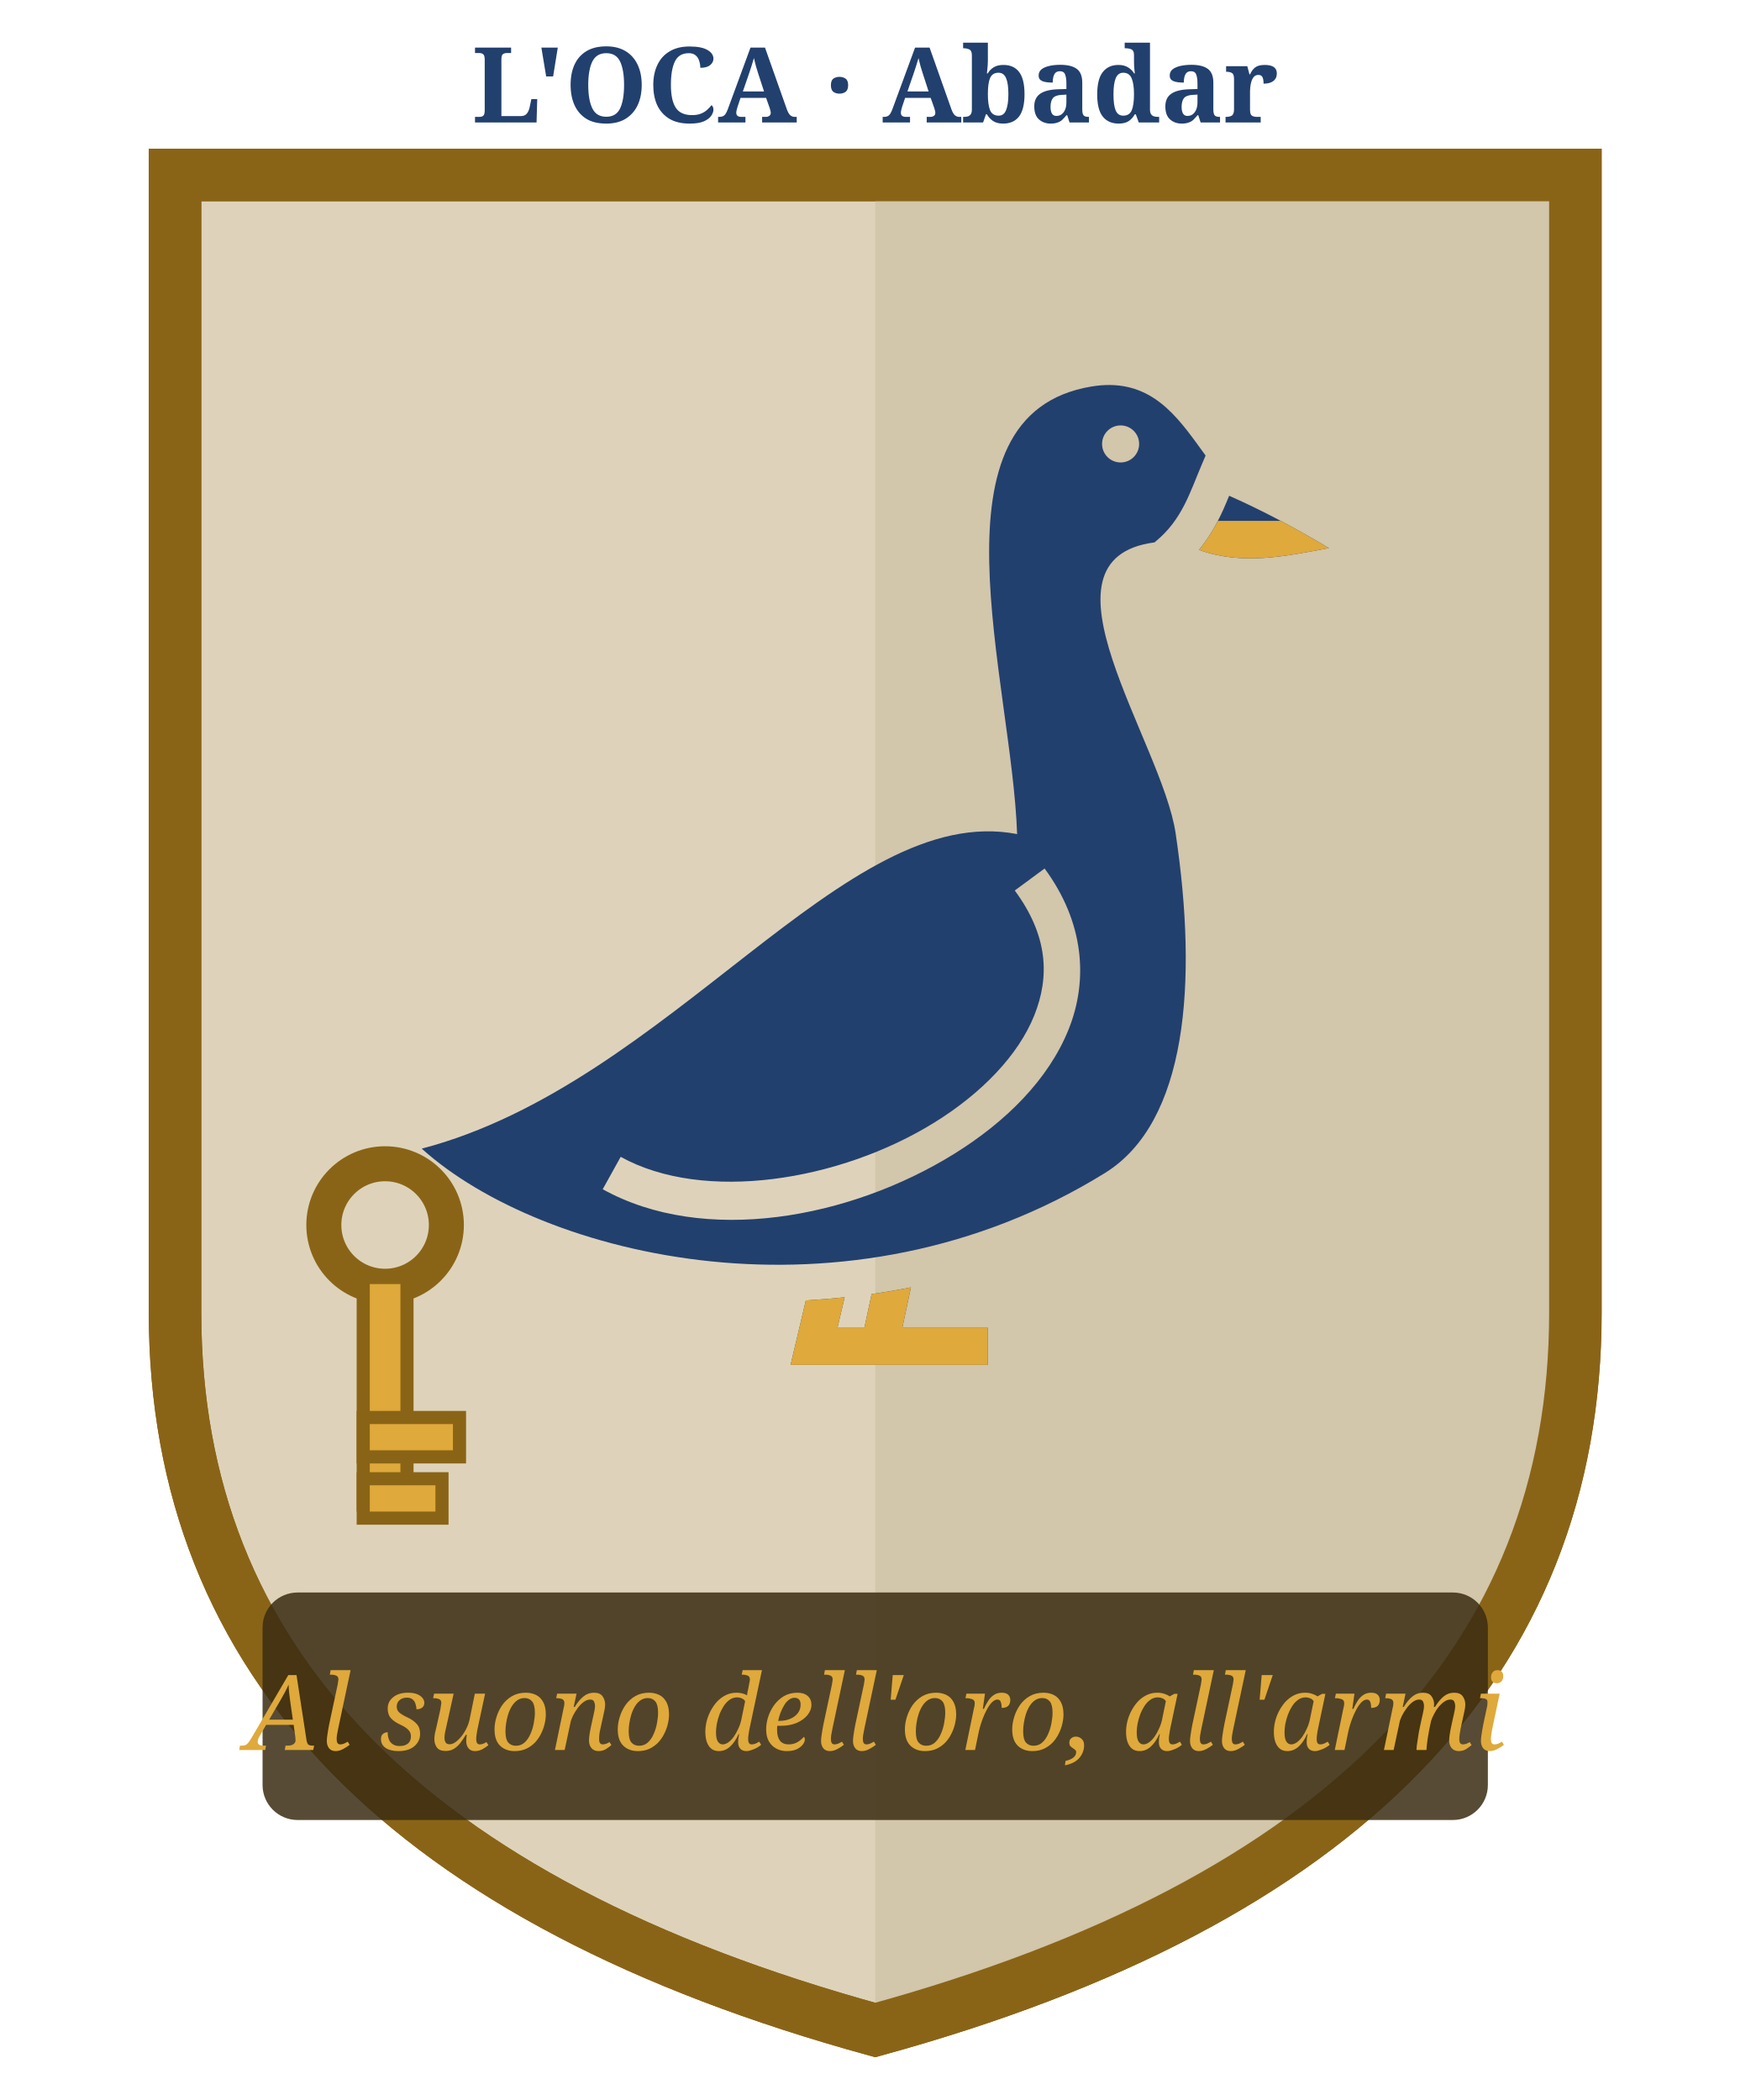
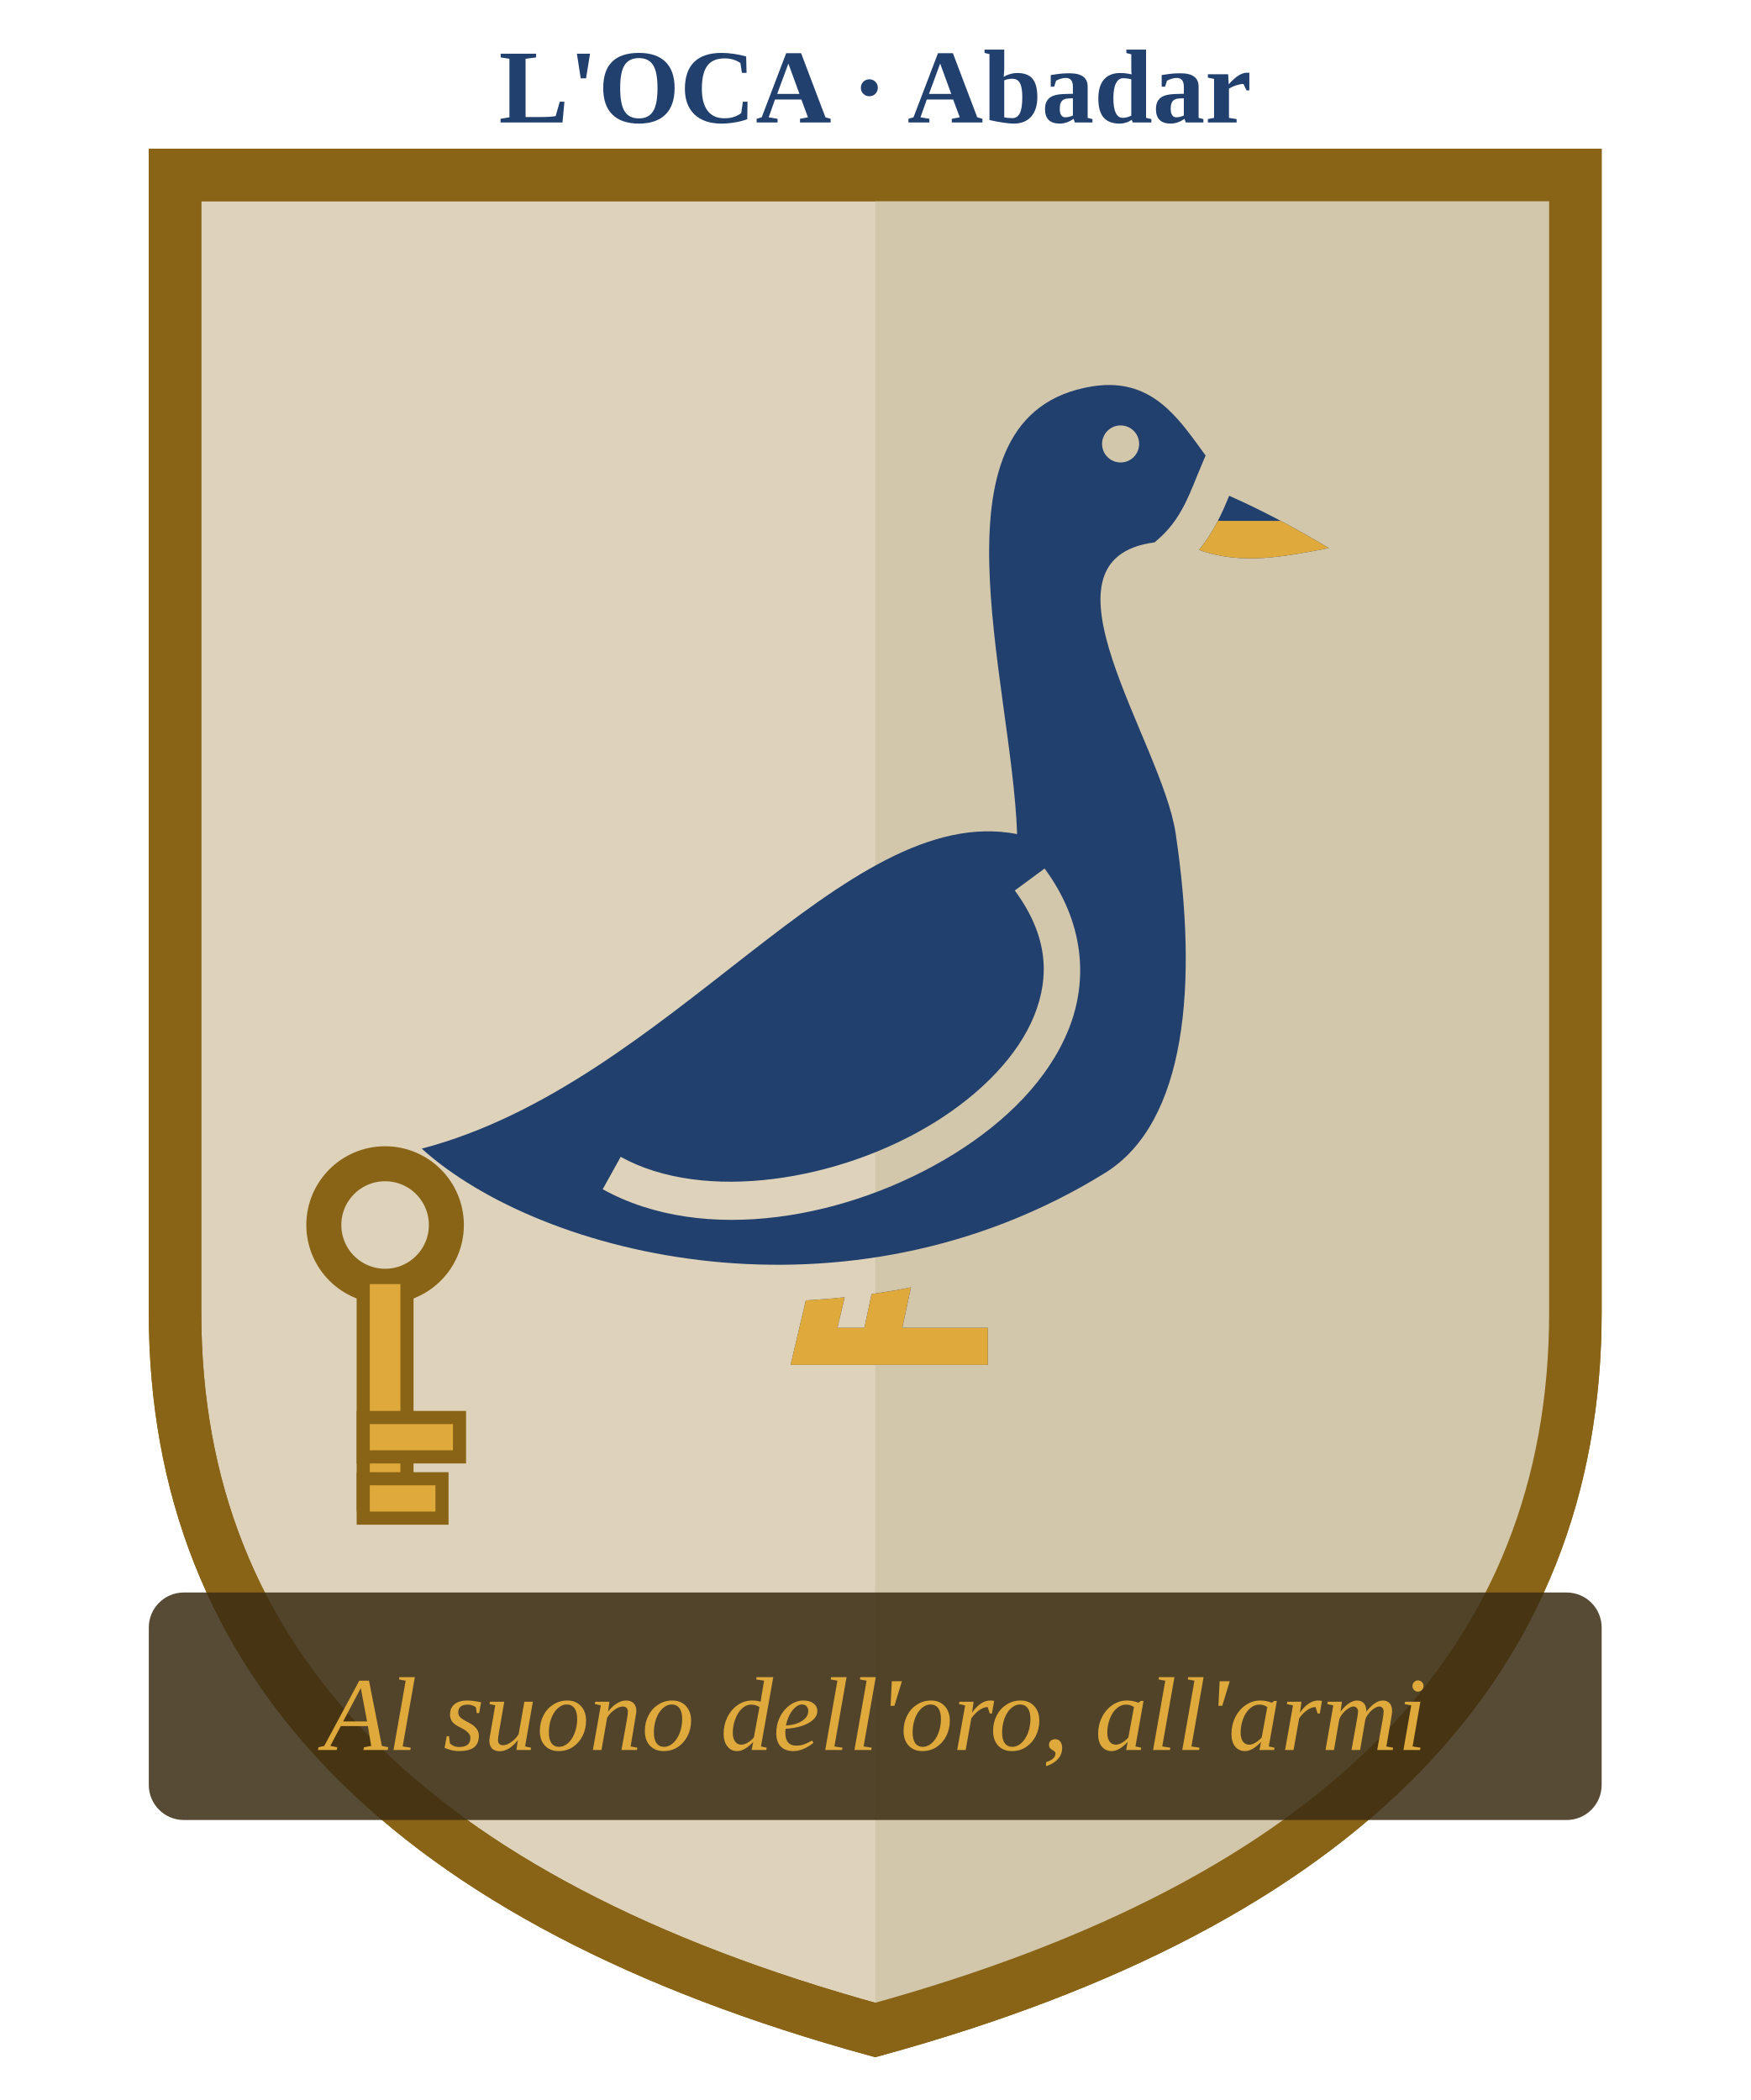
<svg xmlns="http://www.w3.org/2000/svg" viewBox="0 0 200 240" width="200" height="240" role="img" aria-label="Stemma dell'Oca — The Golden Plume (Abadar)">
  <defs>
    <clipPath id="ga1">
      <path d="M20 20 H180 V150 Q180 210 100 232 Q20 210 20 150 Z" />
    </clipPath>
    <clipPath id="ga1-or">
      <rect x="406" y="84" width="92" height="74" />
      <rect x="188" y="450" width="234" height="62" />
    </clipPath>
  </defs>
  <path d="M20 20 H180 V150 Q180 210 100 232 Q20 210 20 150 Z" fill="#ded3ba" stroke="#8a6416" stroke-width="6" />
  <g clip-path="url(#ga1)">
    <path d="M100 20 H180 V150 Q180 210 100 232 Z" fill="#d2c6ab" />
    <g fill="#22406e">
      <g transform="translate(39.78 39.76) scale(0.23529)">
        <path d="M370.019 18.023c-2.843-.035-5.859.197-9.075.73-81.664 13.54-38.657 142.295-36.095 217.397-84.163-16.327-168.007 121.048-289.118 152.787 58.086 52.473 206.05 89.6 331.739 11.85 39.804-24.622 45.26-92.014 34.343-165.049-6.703-44.845-71.755-133.176-10.269-141.266l.611-.504c12.884-10.608 16.606-23.842 22.522-37.699l1.699-3.976c-11.688-16.016-23.17-33.986-46.357-34.27zm5.08 19.625a9 9 0 0 1 9 9 9 9 0 0 1-9 9 9 9 0 0 1-9-9 9 9 0 0 1 9-9zm52.703 34.172c-3.28 8.167-7.411 17.45-14.612 26.293 21.035 7.63 41.929 3.078 63.079-.863-15.515-9.272-32.003-18.195-48.467-25.43zm-89.608 181.053c19.109 25.924 21.374 53.965 11.637 78.183-9.737 24.219-30.345 44.797-55.67 60.49-50.65 31.389-121.288 44.45-170.553 17.11l8.735-15.738c40.364 22.4 106.342 11.833 152.338-16.67 22.997-14.252 40.72-32.684 48.449-51.906 7.729-19.223 6.596-39.053-9.426-60.79l14.49-10.68zM273.28 456.322a332.68 332.68 0 0 1-19.095 3.232l-3.508 16.426h-13.084l3.508-14.842a400.208 400.208 0 0 1-18.852 1.506l-7.408 31.336h95.79v-18h-41.548l4.197-19.658z" />
      </g>
    </g>
    <g fill="#dfa93b">
      <g transform="translate(39.78 39.76) scale(0.23529)" clip-path="url(#ga1-or)">
        <path d="M370.019 18.023c-2.843-.035-5.859.197-9.075.73-81.664 13.54-38.657 142.295-36.095 217.397-84.163-16.327-168.007 121.048-289.118 152.787 58.086 52.473 206.05 89.6 331.739 11.85 39.804-24.622 45.26-92.014 34.343-165.049-6.703-44.845-71.755-133.176-10.269-141.266l.611-.504c12.884-10.608 16.606-23.842 22.522-37.699l1.699-3.976c-11.688-16.016-23.17-33.986-46.357-34.27zm5.08 19.625a9 9 0 0 1 9 9 9 9 0 0 1-9 9 9 9 0 0 1-9-9 9 9 0 0 1 9-9zm52.703 34.172c-3.28 8.167-7.411 17.45-14.612 26.293 21.035 7.63 41.929 3.078 63.079-.863-15.515-9.272-32.003-18.195-48.467-25.43zm-89.608 181.053c19.109 25.924 21.374 53.965 11.637 78.183-9.737 24.219-30.345 44.797-55.67 60.49-50.65 31.389-121.288 44.45-170.553 17.11l8.735-15.738c40.364 22.4 106.342 11.833 152.338-16.67 22.997-14.252 40.72-32.684 48.449-51.906 7.729-19.223 6.596-39.053-9.426-60.79l14.49-10.68zM273.28 456.322a332.68 332.68 0 0 1-19.095 3.232l-3.508 16.426h-13.084l3.508-14.842a400.208 400.208 0 0 1-18.852 1.506l-7.408 31.336h95.79v-18h-41.548l4.197-19.658z" />
      </g>
    </g>
    <g transform="translate(44 150)" fill="#dfa93b" stroke="#8a6416" stroke-width="1.5">
      <circle cx="0" cy="-10" r="7" fill="none" stroke-width="4" />
      <rect x="-2.5" y="-4" width="5" height="26" />
      <rect x="-2.5" y="12" width="11" height="4.5" />
      <rect x="-2.5" y="19" width="9" height="4.5" />
    </g>
  </g>
  <path d="M20 20 H180 V150 Q180 210 100 232 Q20 210 20 150 Z" fill="none" stroke="#8a6416" stroke-width="6" />
-   <rect x="30" y="182" width="140" height="26" rx="4" fill="#3a2c12" opacity="0.85" />
-   <text x="100" y="200" font-family="Georgia,serif" font-size="12" fill="#dfa93b" text-anchor="middle" font-style="italic">Al suono dell'oro, all'armi</text>
-   <text x="100" y="14" font-family="Georgia,serif" font-size="12" fill="#22406e" text-anchor="middle" font-weight="bold">L'OCA · Abadar</text>
+   <rect x="17" y="182" width="166" height="26" rx="4" fill="#3a2c12" opacity="0.85" />
+   <text x="100" y="200" font-family="Georgia,&quot;Liberation Serif&quot;,&quot;DejaVu Serif&quot;,serif" font-size="12" fill="#dfa93b" text-anchor="middle" font-style="italic" textLength="127.0" lengthAdjust="spacingAndGlyphs">Al suono dell'oro, all'armi</text>
+   <text x="100" y="14" font-family="Georgia,&quot;Liberation Serif&quot;,&quot;DejaVu Serif&quot;,serif" font-size="12" fill="#22406e" text-anchor="middle" font-weight="bold" textLength="87.0" lengthAdjust="spacingAndGlyphs">L'OCA · Abadar</text>
</svg>
